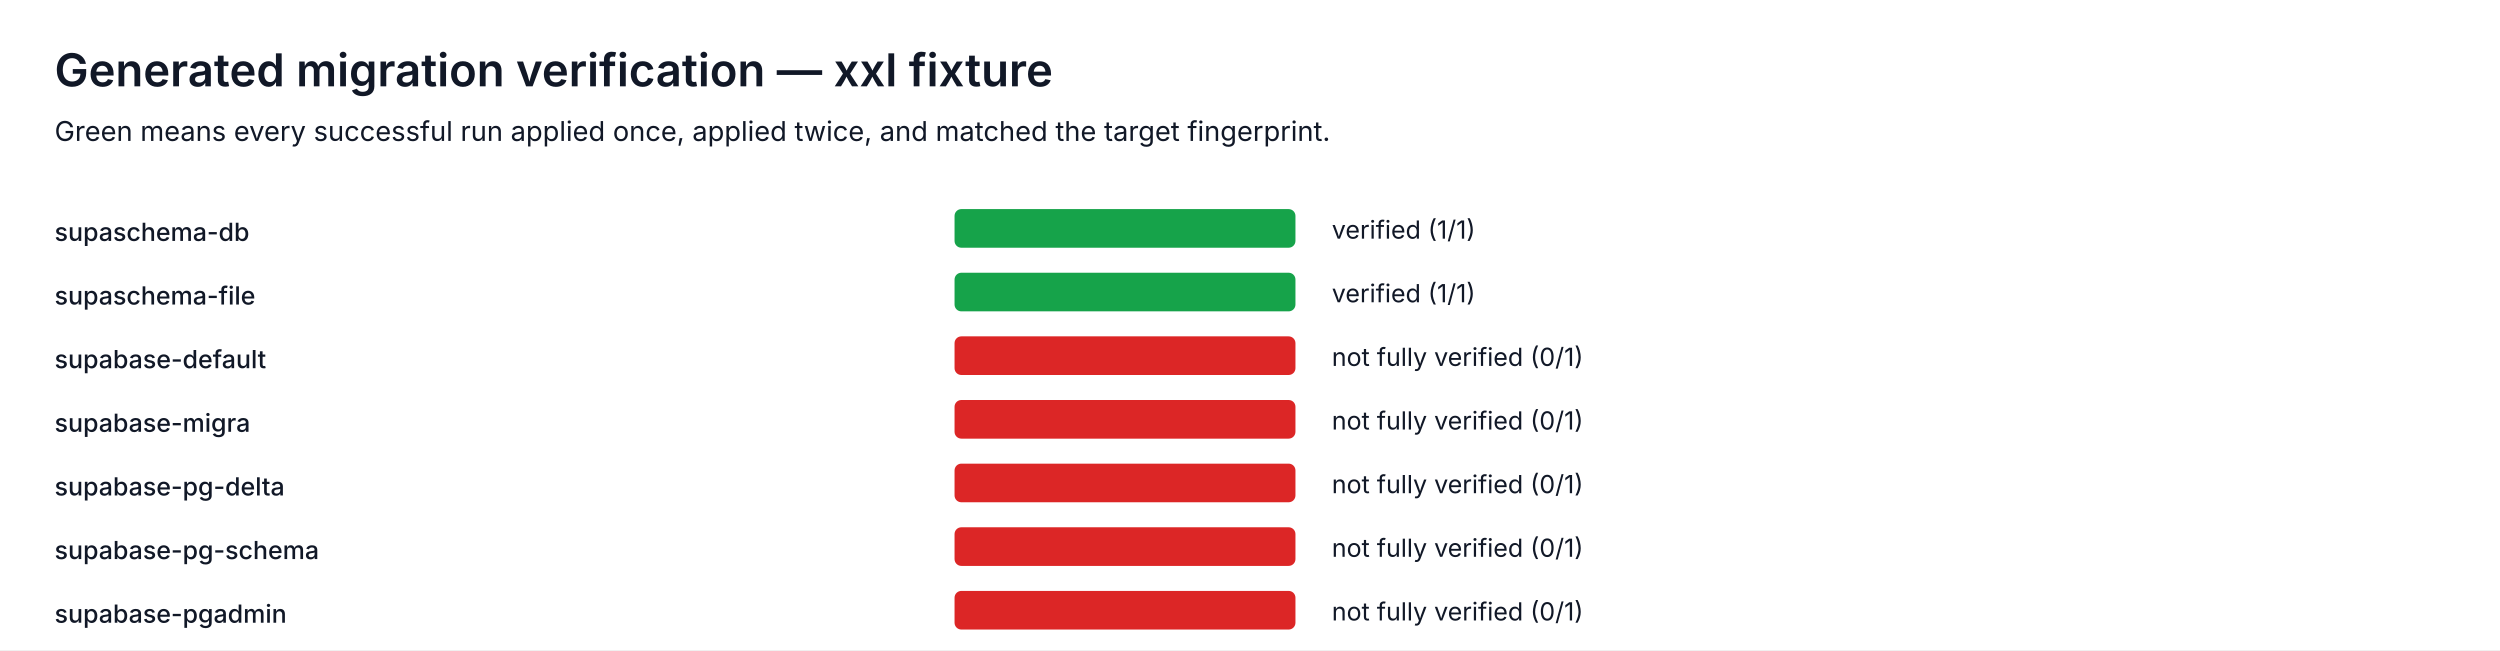
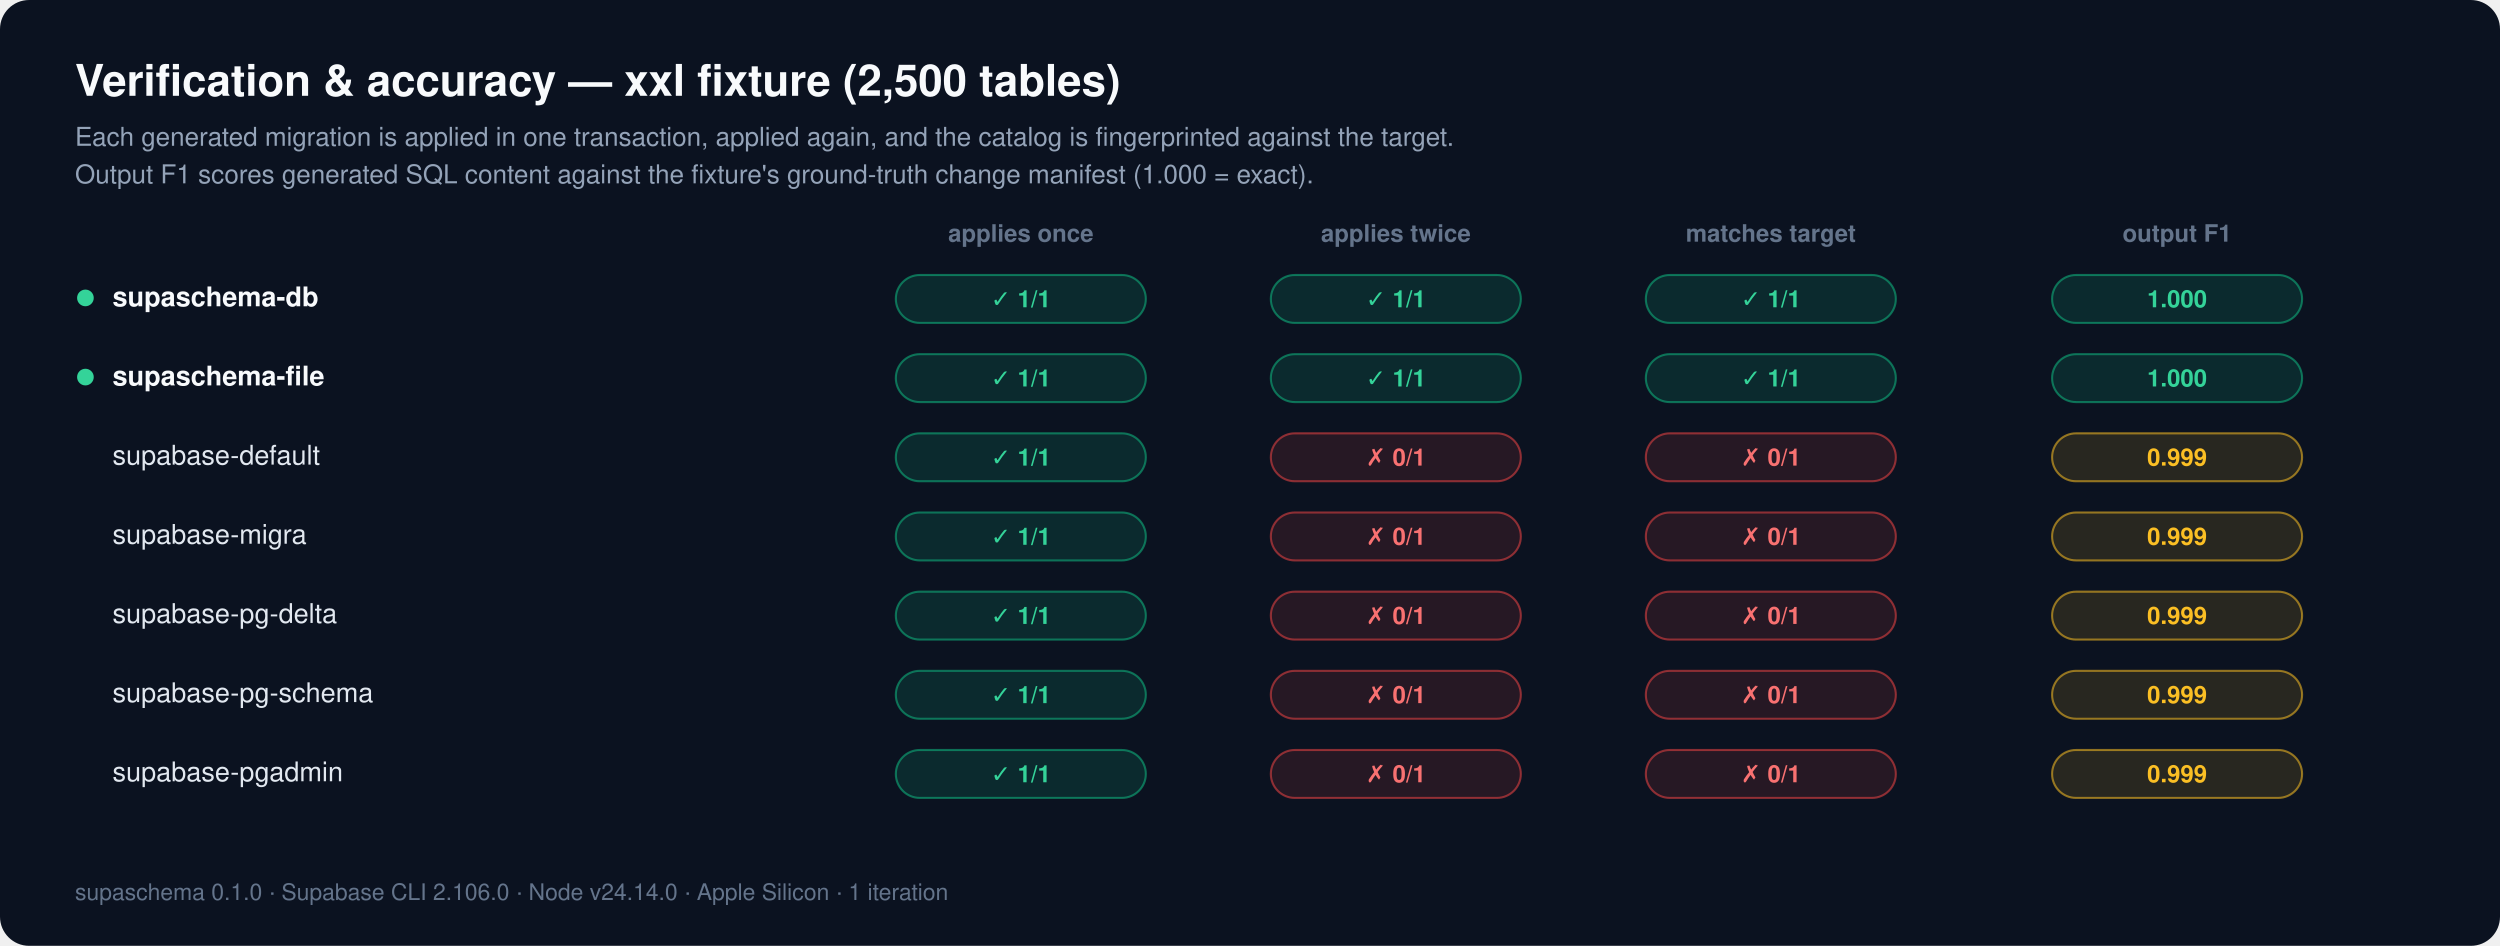
- <svg xmlns="http://www.w3.org/2000/svg" width="1100" height="286" viewBox="0 0 1100 286" role="img">
-   <rect width="100%" height="100%" fill="#ffffff" />
-   <text x="24" y="38" fill="#111827" font-family="Inter, Arial, sans-serif" font-size="20" font-weight="600">Generated migration verification — xxl fixture</text>
-   <text x="24" y="62" fill="#111827" font-family="Inter, Arial, sans-serif" font-size="12" font-weight="400">Green means every successful run applied once, applied twice, and matched the target fingerprint.</text>
-   <text x="24" y="106" fill="#111827" font-family="Inter, Arial, sans-serif" font-size="11" font-weight="500">supaschema-db</text>
-   <rect x="420" y="92" width="150" height="17" rx="3" fill="#16a34a" />
-   <text x="586" y="105" fill="#111827" font-family="Inter, Arial, sans-serif" font-size="11" font-weight="400">verified (1/1)</text>
-   <text x="24" y="134" fill="#111827" font-family="Inter, Arial, sans-serif" font-size="11" font-weight="500">supaschema-file</text>
-   <rect x="420" y="120" width="150" height="17" rx="3" fill="#16a34a" />
-   <text x="586" y="133" fill="#111827" font-family="Inter, Arial, sans-serif" font-size="11" font-weight="400">verified (1/1)</text>
-   <text x="24" y="162" fill="#111827" font-family="Inter, Arial, sans-serif" font-size="11" font-weight="500">supabase-default</text>
-   <rect x="420" y="148" width="150" height="17" rx="3" fill="#dc2626" />
-   <text x="586" y="161" fill="#111827" font-family="Inter, Arial, sans-serif" font-size="11" font-weight="400">not fully verified (0/1)</text>
-   <text x="24" y="190" fill="#111827" font-family="Inter, Arial, sans-serif" font-size="11" font-weight="500">supabase-migra</text>
-   <rect x="420" y="176" width="150" height="17" rx="3" fill="#dc2626" />
-   <text x="586" y="189" fill="#111827" font-family="Inter, Arial, sans-serif" font-size="11" font-weight="400">not fully verified (0/1)</text>
-   <text x="24" y="218" fill="#111827" font-family="Inter, Arial, sans-serif" font-size="11" font-weight="500">supabase-pg-delta</text>
-   <rect x="420" y="204" width="150" height="17" rx="3" fill="#dc2626" />
-   <text x="586" y="217" fill="#111827" font-family="Inter, Arial, sans-serif" font-size="11" font-weight="400">not fully verified (0/1)</text>
-   <text x="24" y="246" fill="#111827" font-family="Inter, Arial, sans-serif" font-size="11" font-weight="500">supabase-pg-schema</text>
-   <rect x="420" y="232" width="150" height="17" rx="3" fill="#dc2626" />
-   <text x="586" y="245" fill="#111827" font-family="Inter, Arial, sans-serif" font-size="11" font-weight="400">not fully verified (0/1)</text>
-   <text x="24" y="274" fill="#111827" font-family="Inter, Arial, sans-serif" font-size="11" font-weight="500">supabase-pgadmin</text>
-   <rect x="420" y="260" width="150" height="17" rx="3" fill="#dc2626" />
-   <text x="586" y="273" fill="#111827" font-family="Inter, Arial, sans-serif" font-size="11" font-weight="400">not fully verified (0/1)</text>
+ <svg xmlns="http://www.w3.org/2000/svg" width="1200" height="454" viewBox="0 0 1200 454" role="img">
+   <defs>
+     <linearGradient id="supaGradient" x1="0" y1="0" x2="1" y2="0">
+       <stop offset="0%" stop-color="#059669" />
+       <stop offset="100%" stop-color="#34d399" />
+     </linearGradient>
+     <linearGradient id="slateGradient" x1="0" y1="0" x2="1" y2="0">
+       <stop offset="0%" stop-color="#3b4757" />
+       <stop offset="100%" stop-color="#526079" />
+     </linearGradient>
+   </defs>
+   <rect width="100%" height="100%" rx="14" fill="#0b1220" />
+   <text x="36.0" y="46.0" fill="#f8fafc" font-family="ui-sans-serif, system-ui, 'Segoe UI', Helvetica, Arial, sans-serif" font-size="21" font-weight="700">Verification &amp; accuracy — xxl fixture (2,500 tables)</text>
+   <text x="36.0" y="70.0" fill="#94a3b8" font-family="ui-sans-serif, system-ui, 'Segoe UI', Helvetica, Arial, sans-serif" font-size="12.5" font-weight="400">Each generated migration is applied in one transaction, applied again, and the catalog is fingerprinted against the target.</text>
+   <text x="36.0" y="88.0" fill="#94a3b8" font-family="ui-sans-serif, system-ui, 'Segoe UI', Helvetica, Arial, sans-serif" font-size="12.5" font-weight="400">Output F1 scores generated SQL content against the fixture's ground-truth change manifest (1.000 = exact).</text>
+   <text x="490.0" y="116.0" fill="#64748b" font-family="ui-sans-serif, system-ui, 'Segoe UI', Helvetica, Arial, sans-serif" font-size="11.5" font-weight="600" text-anchor="middle">applies once</text>
+   <text x="670.0" y="116.0" fill="#64748b" font-family="ui-sans-serif, system-ui, 'Segoe UI', Helvetica, Arial, sans-serif" font-size="11.5" font-weight="600" text-anchor="middle">applies twice</text>
+   <text x="850.0" y="116.0" fill="#64748b" font-family="ui-sans-serif, system-ui, 'Segoe UI', Helvetica, Arial, sans-serif" font-size="11.5" font-weight="600" text-anchor="middle">matches target</text>
+   <text x="1045.0" y="116.0" fill="#64748b" font-family="ui-sans-serif, system-ui, 'Segoe UI', Helvetica, Arial, sans-serif" font-size="11.5" font-weight="600" text-anchor="middle">output F1</text>
+   <circle cx="41" cy="143" r="4" fill="#34d399" />
+   <text x="54.0" y="147.0" fill="#f8fafc" font-family="ui-sans-serif, system-ui, 'Segoe UI', Helvetica, Arial, sans-serif" font-size="13" font-weight="650">supaschema-db</text>
+   <rect x="430" y="132" width="120" height="23" rx="11.5" fill="rgba(16,185,129,0.14)" stroke="#10b981" stroke-opacity="0.55" />
+   <text x="490.0" y="147.5" fill="#34d399" font-family="ui-sans-serif, system-ui, 'Segoe UI', Helvetica, Arial, sans-serif" font-size="11.5" font-weight="600" text-anchor="middle">✓ 1/1</text>
+   <rect x="610" y="132" width="120" height="23" rx="11.5" fill="rgba(16,185,129,0.14)" stroke="#10b981" stroke-opacity="0.55" />
+   <text x="670.0" y="147.5" fill="#34d399" font-family="ui-sans-serif, system-ui, 'Segoe UI', Helvetica, Arial, sans-serif" font-size="11.5" font-weight="600" text-anchor="middle">✓ 1/1</text>
+   <rect x="790" y="132" width="120" height="23" rx="11.5" fill="rgba(16,185,129,0.14)" stroke="#10b981" stroke-opacity="0.55" />
+   <text x="850.0" y="147.5" fill="#34d399" font-family="ui-sans-serif, system-ui, 'Segoe UI', Helvetica, Arial, sans-serif" font-size="11.5" font-weight="600" text-anchor="middle">✓ 1/1</text>
+   <rect x="985" y="132" width="120" height="23" rx="11.5" fill="rgba(16,185,129,0.14)" stroke="#10b981" stroke-opacity="0.55" />
+   <text x="1045.0" y="147.5" fill="#34d399" font-family="ui-sans-serif, system-ui, 'Segoe UI', Helvetica, Arial, sans-serif" font-size="11.5" font-weight="600" text-anchor="middle">1.000</text>
+   <circle cx="41" cy="181" r="4" fill="#34d399" />
+   <text x="54.0" y="185.0" fill="#f8fafc" font-family="ui-sans-serif, system-ui, 'Segoe UI', Helvetica, Arial, sans-serif" font-size="13" font-weight="650">supaschema-file</text>
+   <rect x="430" y="170" width="120" height="23" rx="11.5" fill="rgba(16,185,129,0.14)" stroke="#10b981" stroke-opacity="0.55" />
+   <text x="490.0" y="185.5" fill="#34d399" font-family="ui-sans-serif, system-ui, 'Segoe UI', Helvetica, Arial, sans-serif" font-size="11.5" font-weight="600" text-anchor="middle">✓ 1/1</text>
+   <rect x="610" y="170" width="120" height="23" rx="11.5" fill="rgba(16,185,129,0.14)" stroke="#10b981" stroke-opacity="0.55" />
+   <text x="670.0" y="185.5" fill="#34d399" font-family="ui-sans-serif, system-ui, 'Segoe UI', Helvetica, Arial, sans-serif" font-size="11.5" font-weight="600" text-anchor="middle">✓ 1/1</text>
+   <rect x="790" y="170" width="120" height="23" rx="11.5" fill="rgba(16,185,129,0.14)" stroke="#10b981" stroke-opacity="0.55" />
+   <text x="850.0" y="185.5" fill="#34d399" font-family="ui-sans-serif, system-ui, 'Segoe UI', Helvetica, Arial, sans-serif" font-size="11.5" font-weight="600" text-anchor="middle">✓ 1/1</text>
+   <rect x="985" y="170" width="120" height="23" rx="11.5" fill="rgba(16,185,129,0.14)" stroke="#10b981" stroke-opacity="0.55" />
+   <text x="1045.0" y="185.5" fill="#34d399" font-family="ui-sans-serif, system-ui, 'Segoe UI', Helvetica, Arial, sans-serif" font-size="11.5" font-weight="600" text-anchor="middle">1.000</text>
+   <text x="54.0" y="223.0" fill="#e2e8f0" font-family="ui-sans-serif, system-ui, 'Segoe UI', Helvetica, Arial, sans-serif" font-size="13" font-weight="450">supabase-default</text>
+   <rect x="430" y="208" width="120" height="23" rx="11.5" fill="rgba(16,185,129,0.14)" stroke="#10b981" stroke-opacity="0.55" />
+   <text x="490.0" y="223.5" fill="#34d399" font-family="ui-sans-serif, system-ui, 'Segoe UI', Helvetica, Arial, sans-serif" font-size="11.5" font-weight="600" text-anchor="middle">✓ 1/1</text>
+   <rect x="610" y="208" width="120" height="23" rx="11.5" fill="rgba(239,68,68,0.12)" stroke="#ef4444" stroke-opacity="0.55" />
+   <text x="670.0" y="223.5" fill="#f87171" font-family="ui-sans-serif, system-ui, 'Segoe UI', Helvetica, Arial, sans-serif" font-size="11.5" font-weight="600" text-anchor="middle">✗ 0/1</text>
+   <rect x="790" y="208" width="120" height="23" rx="11.5" fill="rgba(239,68,68,0.12)" stroke="#ef4444" stroke-opacity="0.55" />
+   <text x="850.0" y="223.5" fill="#f87171" font-family="ui-sans-serif, system-ui, 'Segoe UI', Helvetica, Arial, sans-serif" font-size="11.5" font-weight="600" text-anchor="middle">✗ 0/1</text>
+   <rect x="985" y="208" width="120" height="23" rx="11.5" fill="rgba(251,191,36,0.12)" stroke="#fbbf24" stroke-opacity="0.55" />
+   <text x="1045.0" y="223.5" fill="#fbbf24" font-family="ui-sans-serif, system-ui, 'Segoe UI', Helvetica, Arial, sans-serif" font-size="11.5" font-weight="600" text-anchor="middle">0.999</text>
+   <text x="54.0" y="261.0" fill="#e2e8f0" font-family="ui-sans-serif, system-ui, 'Segoe UI', Helvetica, Arial, sans-serif" font-size="13" font-weight="450">supabase-migra</text>
+   <rect x="430" y="246" width="120" height="23" rx="11.5" fill="rgba(16,185,129,0.14)" stroke="#10b981" stroke-opacity="0.55" />
+   <text x="490.0" y="261.5" fill="#34d399" font-family="ui-sans-serif, system-ui, 'Segoe UI', Helvetica, Arial, sans-serif" font-size="11.5" font-weight="600" text-anchor="middle">✓ 1/1</text>
+   <rect x="610" y="246" width="120" height="23" rx="11.5" fill="rgba(239,68,68,0.12)" stroke="#ef4444" stroke-opacity="0.55" />
+   <text x="670.0" y="261.5" fill="#f87171" font-family="ui-sans-serif, system-ui, 'Segoe UI', Helvetica, Arial, sans-serif" font-size="11.5" font-weight="600" text-anchor="middle">✗ 0/1</text>
+   <rect x="790" y="246" width="120" height="23" rx="11.5" fill="rgba(239,68,68,0.12)" stroke="#ef4444" stroke-opacity="0.55" />
+   <text x="850.0" y="261.5" fill="#f87171" font-family="ui-sans-serif, system-ui, 'Segoe UI', Helvetica, Arial, sans-serif" font-size="11.5" font-weight="600" text-anchor="middle">✗ 0/1</text>
+   <rect x="985" y="246" width="120" height="23" rx="11.5" fill="rgba(251,191,36,0.12)" stroke="#fbbf24" stroke-opacity="0.55" />
+   <text x="1045.0" y="261.5" fill="#fbbf24" font-family="ui-sans-serif, system-ui, 'Segoe UI', Helvetica, Arial, sans-serif" font-size="11.5" font-weight="600" text-anchor="middle">0.999</text>
+   <text x="54.0" y="299.0" fill="#e2e8f0" font-family="ui-sans-serif, system-ui, 'Segoe UI', Helvetica, Arial, sans-serif" font-size="13" font-weight="450">supabase-pg-delta</text>
+   <rect x="430" y="284" width="120" height="23" rx="11.5" fill="rgba(16,185,129,0.14)" stroke="#10b981" stroke-opacity="0.55" />
+   <text x="490.0" y="299.5" fill="#34d399" font-family="ui-sans-serif, system-ui, 'Segoe UI', Helvetica, Arial, sans-serif" font-size="11.5" font-weight="600" text-anchor="middle">✓ 1/1</text>
+   <rect x="610" y="284" width="120" height="23" rx="11.5" fill="rgba(239,68,68,0.12)" stroke="#ef4444" stroke-opacity="0.55" />
+   <text x="670.0" y="299.5" fill="#f87171" font-family="ui-sans-serif, system-ui, 'Segoe UI', Helvetica, Arial, sans-serif" font-size="11.5" font-weight="600" text-anchor="middle">✗ 0/1</text>
+   <rect x="790" y="284" width="120" height="23" rx="11.5" fill="rgba(239,68,68,0.12)" stroke="#ef4444" stroke-opacity="0.55" />
+   <text x="850.0" y="299.5" fill="#f87171" font-family="ui-sans-serif, system-ui, 'Segoe UI', Helvetica, Arial, sans-serif" font-size="11.5" font-weight="600" text-anchor="middle">✗ 0/1</text>
+   <rect x="985" y="284" width="120" height="23" rx="11.5" fill="rgba(251,191,36,0.12)" stroke="#fbbf24" stroke-opacity="0.55" />
+   <text x="1045.0" y="299.5" fill="#fbbf24" font-family="ui-sans-serif, system-ui, 'Segoe UI', Helvetica, Arial, sans-serif" font-size="11.5" font-weight="600" text-anchor="middle">0.999</text>
+   <text x="54.0" y="337.0" fill="#e2e8f0" font-family="ui-sans-serif, system-ui, 'Segoe UI', Helvetica, Arial, sans-serif" font-size="13" font-weight="450">supabase-pg-schema</text>
+   <rect x="430" y="322" width="120" height="23" rx="11.5" fill="rgba(16,185,129,0.14)" stroke="#10b981" stroke-opacity="0.55" />
+   <text x="490.0" y="337.5" fill="#34d399" font-family="ui-sans-serif, system-ui, 'Segoe UI', Helvetica, Arial, sans-serif" font-size="11.5" font-weight="600" text-anchor="middle">✓ 1/1</text>
+   <rect x="610" y="322" width="120" height="23" rx="11.5" fill="rgba(239,68,68,0.12)" stroke="#ef4444" stroke-opacity="0.55" />
+   <text x="670.0" y="337.5" fill="#f87171" font-family="ui-sans-serif, system-ui, 'Segoe UI', Helvetica, Arial, sans-serif" font-size="11.5" font-weight="600" text-anchor="middle">✗ 0/1</text>
+   <rect x="790" y="322" width="120" height="23" rx="11.5" fill="rgba(239,68,68,0.12)" stroke="#ef4444" stroke-opacity="0.55" />
+   <text x="850.0" y="337.5" fill="#f87171" font-family="ui-sans-serif, system-ui, 'Segoe UI', Helvetica, Arial, sans-serif" font-size="11.5" font-weight="600" text-anchor="middle">✗ 0/1</text>
+   <rect x="985" y="322" width="120" height="23" rx="11.5" fill="rgba(251,191,36,0.12)" stroke="#fbbf24" stroke-opacity="0.55" />
+   <text x="1045.0" y="337.5" fill="#fbbf24" font-family="ui-sans-serif, system-ui, 'Segoe UI', Helvetica, Arial, sans-serif" font-size="11.5" font-weight="600" text-anchor="middle">0.999</text>
+   <text x="54.0" y="375.0" fill="#e2e8f0" font-family="ui-sans-serif, system-ui, 'Segoe UI', Helvetica, Arial, sans-serif" font-size="13" font-weight="450">supabase-pgadmin</text>
+   <rect x="430" y="360" width="120" height="23" rx="11.5" fill="rgba(16,185,129,0.14)" stroke="#10b981" stroke-opacity="0.55" />
+   <text x="490.0" y="375.5" fill="#34d399" font-family="ui-sans-serif, system-ui, 'Segoe UI', Helvetica, Arial, sans-serif" font-size="11.5" font-weight="600" text-anchor="middle">✓ 1/1</text>
+   <rect x="610" y="360" width="120" height="23" rx="11.5" fill="rgba(239,68,68,0.12)" stroke="#ef4444" stroke-opacity="0.55" />
+   <text x="670.0" y="375.5" fill="#f87171" font-family="ui-sans-serif, system-ui, 'Segoe UI', Helvetica, Arial, sans-serif" font-size="11.5" font-weight="600" text-anchor="middle">✗ 0/1</text>
+   <rect x="790" y="360" width="120" height="23" rx="11.5" fill="rgba(239,68,68,0.12)" stroke="#ef4444" stroke-opacity="0.55" />
+   <text x="850.0" y="375.5" fill="#f87171" font-family="ui-sans-serif, system-ui, 'Segoe UI', Helvetica, Arial, sans-serif" font-size="11.5" font-weight="600" text-anchor="middle">✗ 0/1</text>
+   <rect x="985" y="360" width="120" height="23" rx="11.5" fill="rgba(251,191,36,0.12)" stroke="#fbbf24" stroke-opacity="0.55" />
+   <text x="1045.0" y="375.5" fill="#fbbf24" font-family="ui-sans-serif, system-ui, 'Segoe UI', Helvetica, Arial, sans-serif" font-size="11.5" font-weight="600" text-anchor="middle">0.999</text>
+   <text x="36.0" y="432.0" fill="#64748b" font-family="ui-sans-serif, system-ui, 'Segoe UI', Helvetica, Arial, sans-serif" font-size="11" font-weight="400">supaschema 0.1.0  ·  Supabase CLI 2.106.0  ·  Node v24.14.0  ·  Apple Silicon  ·  1 iteration</text>
</svg>
